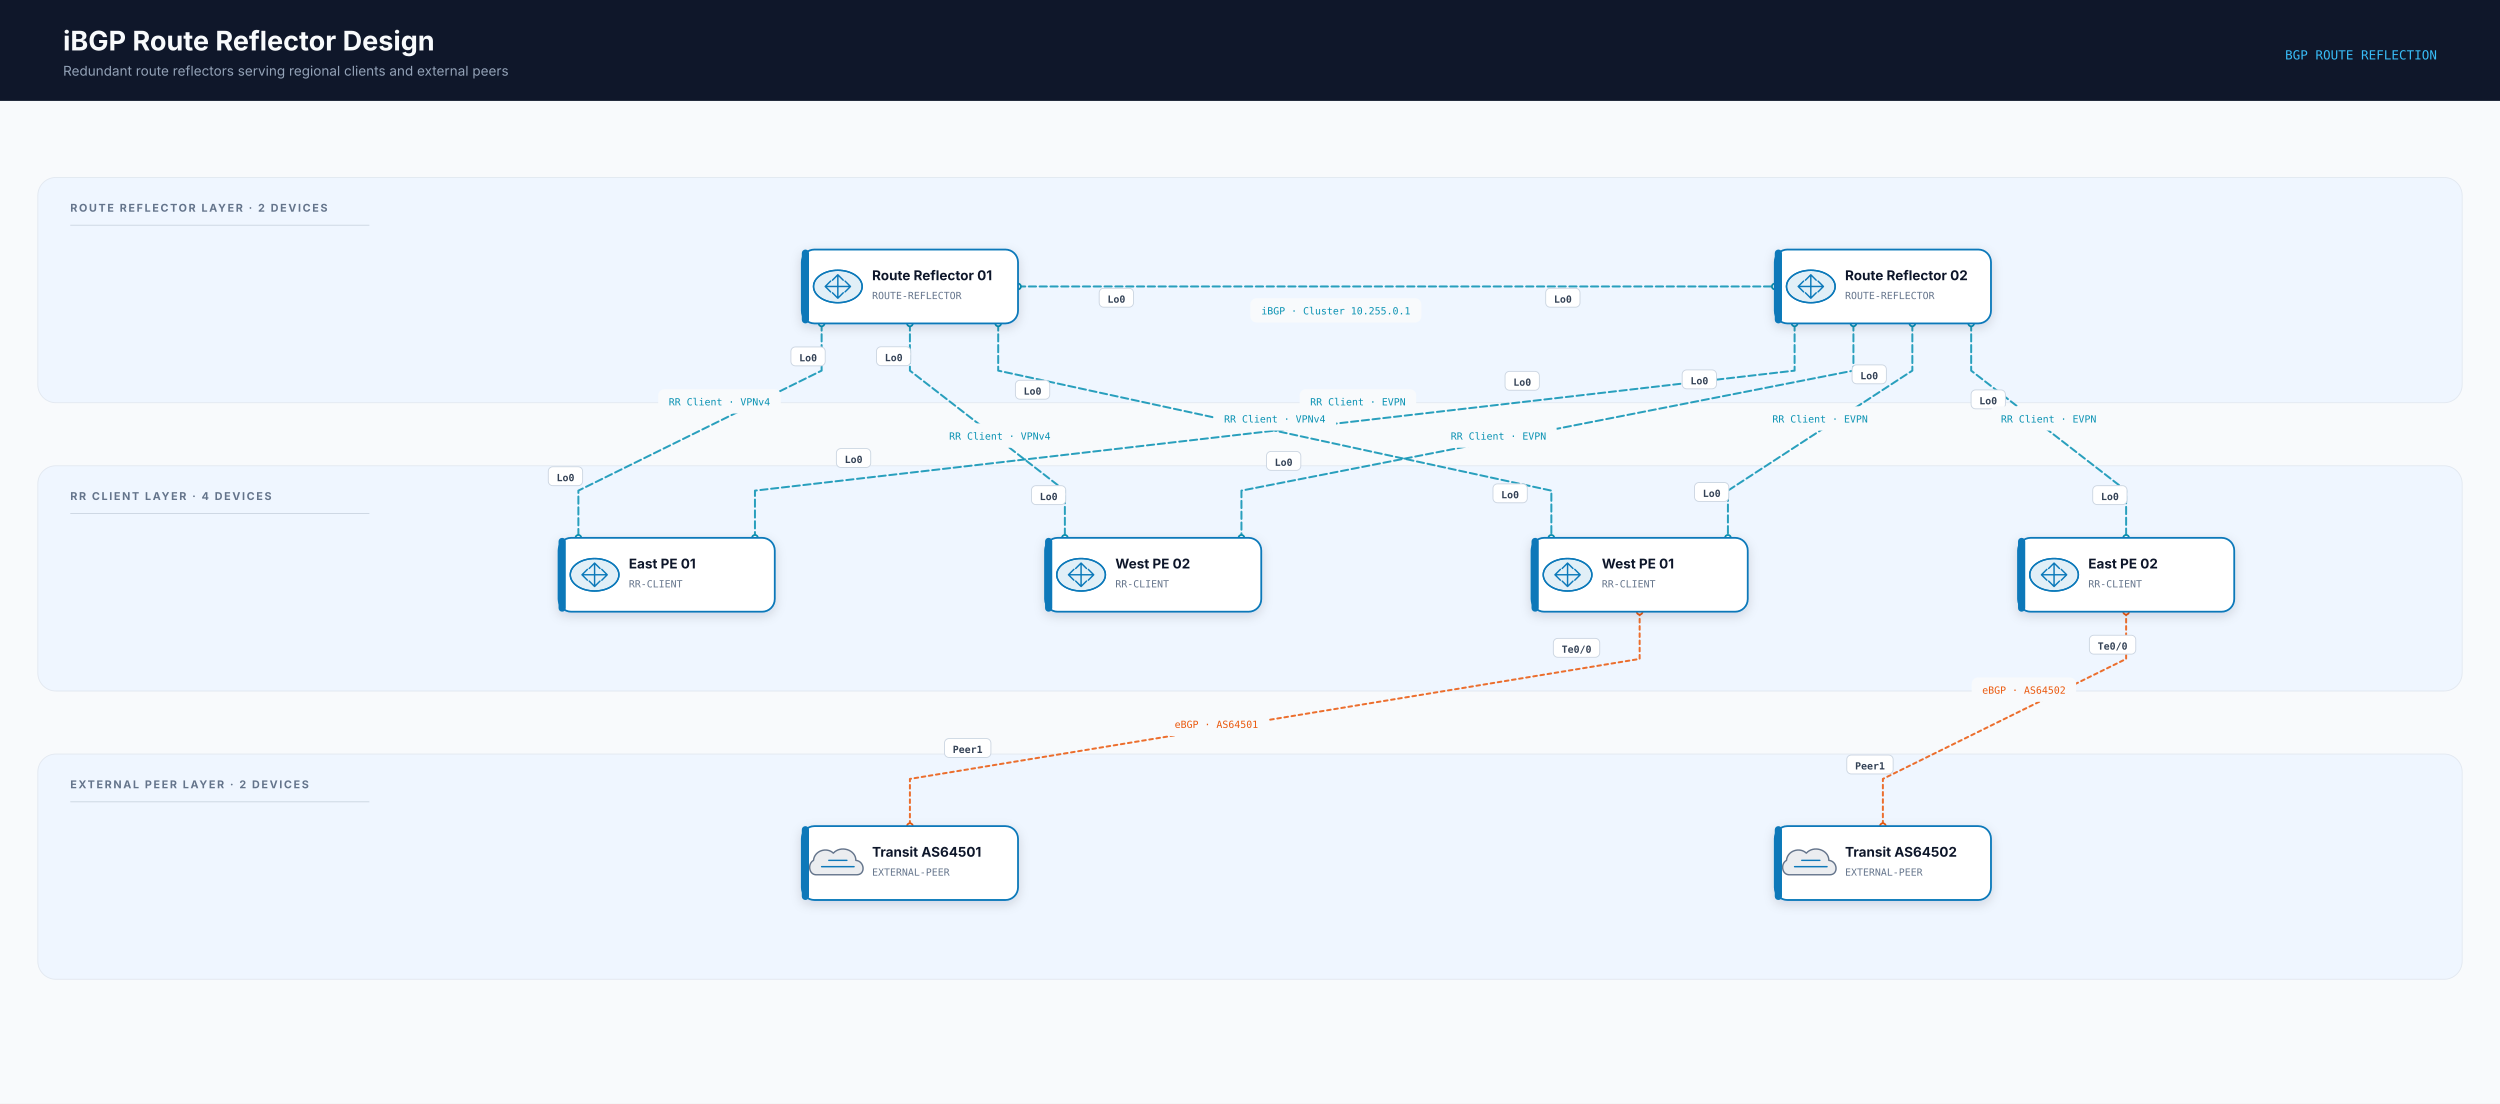
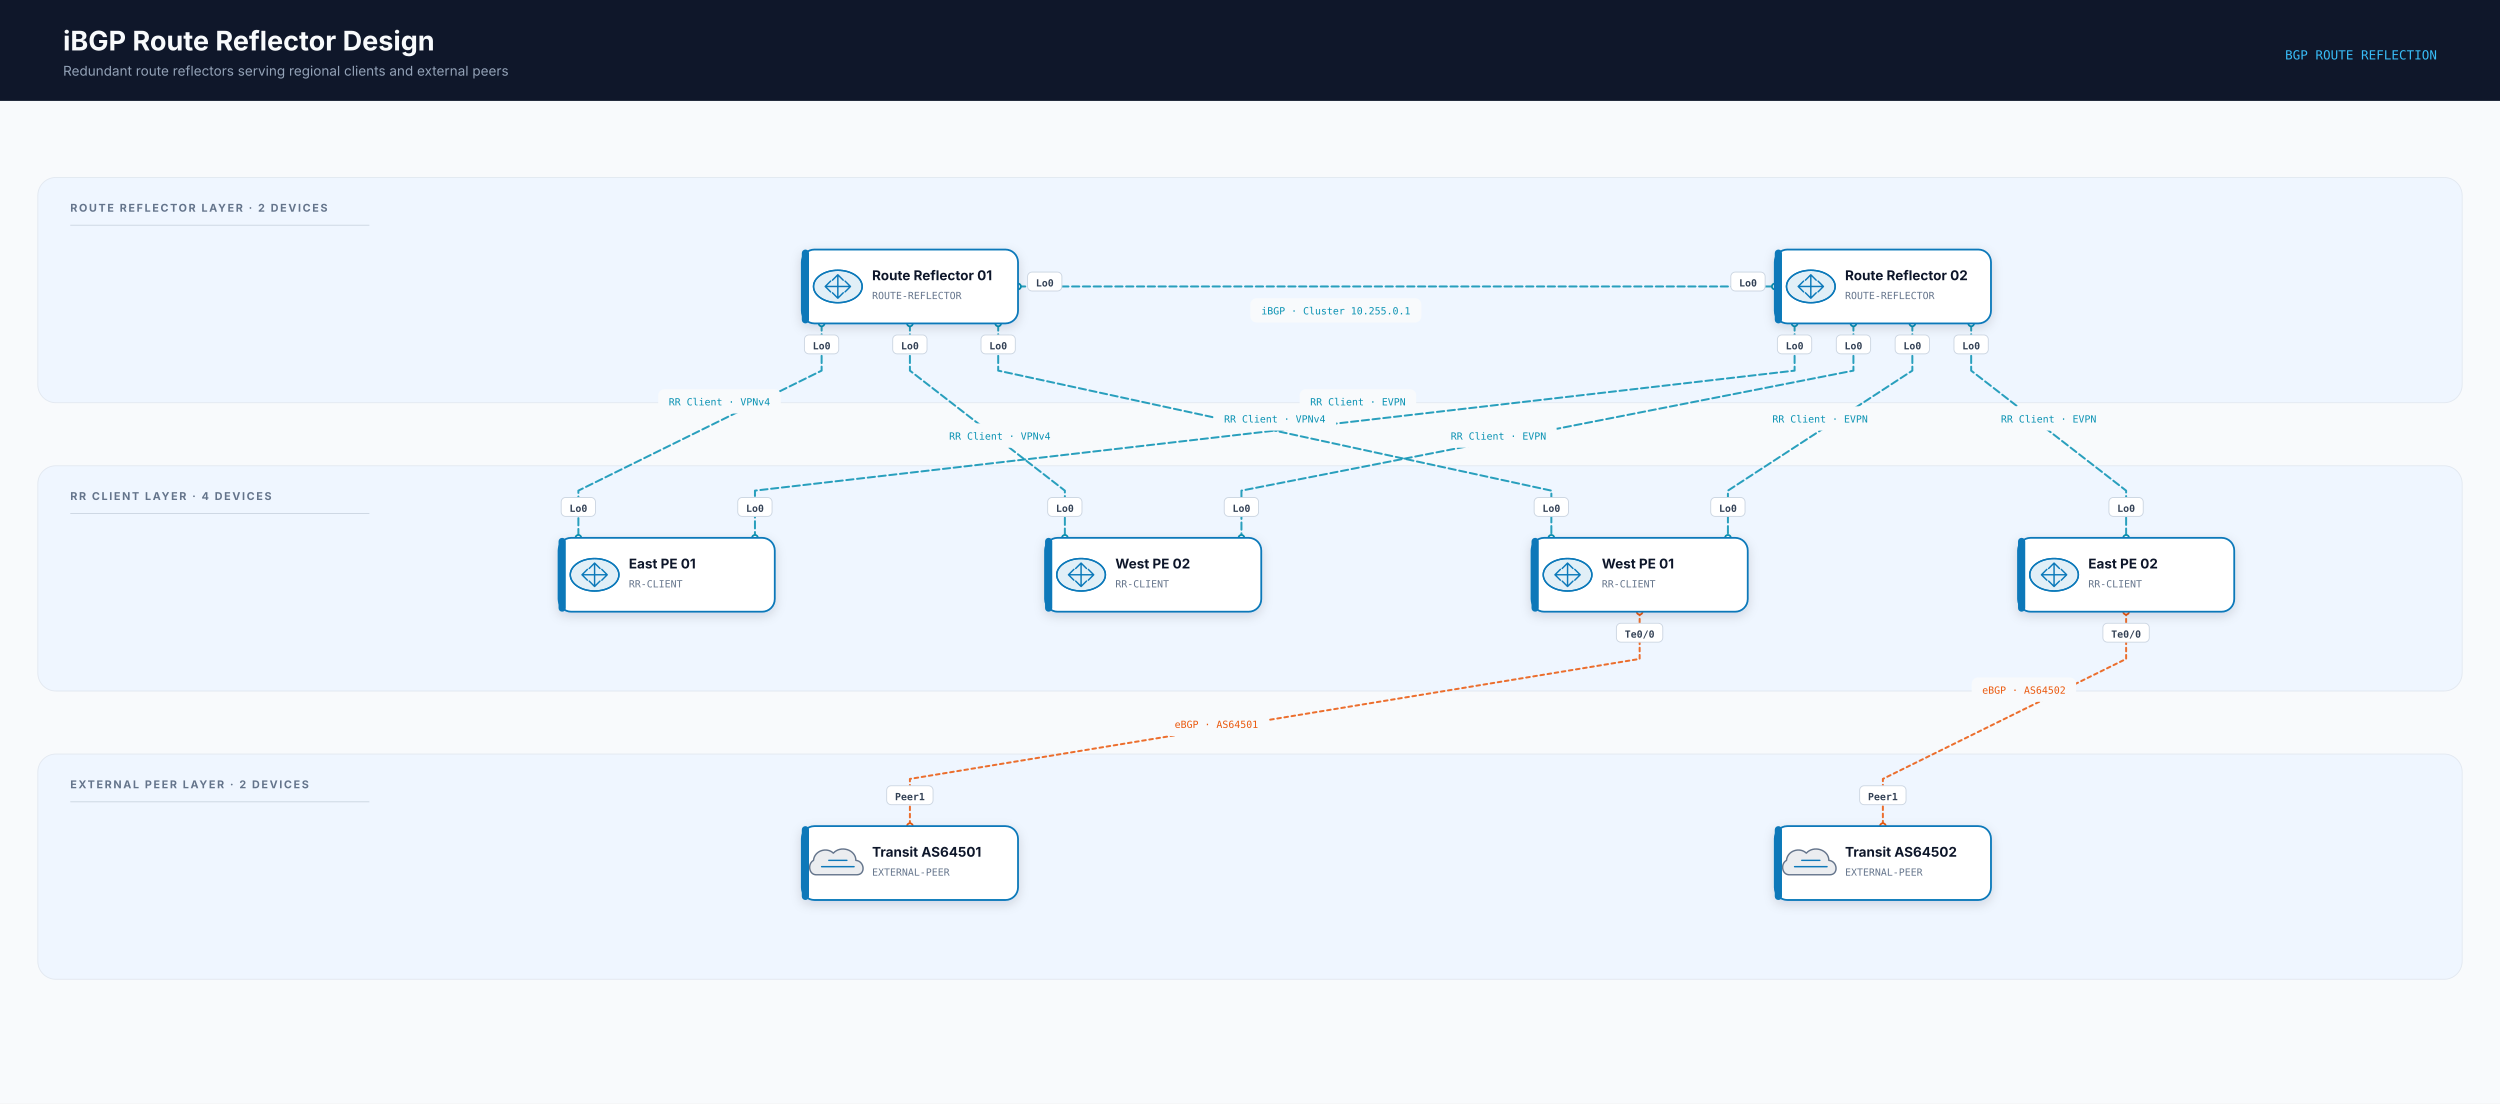
<svg xmlns="http://www.w3.org/2000/svg" class="theme-light" width="2775" height="1225" viewBox="0 0 2775 1225" role="img" shape-rendering="geometricPrecision">
  <defs>
    <filter id="shadow" x="-20%" y="-20%" width="140%" height="150%">
      <feDropShadow dx="0" dy="4" stdDeviation="6" flood-color="#0f172a" flood-opacity=".14" />
    </filter>
  </defs>
  <rect width="100%" height="100%" fill="#f8fafc" />
  <rect x="0" y="0" width="2775" height="112" fill="#0f172a" />
  <text x="70" y="56" fill="#f8fafc" font-family="Inter,Segoe UI,sans-serif" font-size="30" font-weight="700">iBGP Route Reflector Design</text>
  <text x="70" y="84" fill="#94a3b8" font-family="Inter,Segoe UI,sans-serif" font-size="15">Redundant route reflectors serving regional clients and external peers</text>
  <text x="2705" y="66" text-anchor="end" fill="#38bdf8" font-family="ui-monospace,SFMono-Regular,monospace" font-size="14">BGP ROUTE REFLECTION</text>
  <rect x="42" y="197.0" width="2691.0" height="250.0" rx="20" fill="#eff6ff" stroke="#e2e8f0" />
  <rect x="42" y="517.0" width="2691.0" height="250.0" rx="20" fill="#eff6ff" stroke="#e2e8f0" />
  <rect x="42" y="837.0" width="2691.0" height="250.0" rx="20" fill="#eff6ff" stroke="#e2e8f0" />
  <g id="row-headings">
    <g class="row-heading row-heading-route-reflector">
      <path d="M78 250.0 H410" stroke="#cbd5e1" stroke-width="1" />
      <text x="78" y="235.0" fill="#64748b" font-family="Inter,Segoe UI,sans-serif" font-size="12" font-weight="700" letter-spacing="1.8">ROUTE REFLECTOR LAYER · 2 DEVICES</text>
    </g>
    <g class="row-heading row-heading-rr-client">
      <path d="M78 570.0 H410" stroke="#cbd5e1" stroke-width="1" />
      <text x="78" y="555.0" fill="#64748b" font-family="Inter,Segoe UI,sans-serif" font-size="12" font-weight="700" letter-spacing="1.8">RR CLIENT LAYER · 4 DEVICES</text>
    </g>
    <g class="row-heading row-heading-external-peer">
      <path d="M78 890.0 H410" stroke="#cbd5e1" stroke-width="1" />
      <text x="78" y="875.0" fill="#64748b" font-family="Inter,Segoe UI,sans-serif" font-size="12" font-weight="700" letter-spacing="1.8">EXTERNAL PEER LAYER · 2 DEVICES</text>
    </g>
  </g>
  <g id="links">
    <g id="link-1" data-netdiag-kind="link">
      <path d="M 1130.0 318.0 H 1184.0 L 1916.0 318.0 H 1970.0" fill="none" stroke="#0891b2" stroke-width="2.2" stroke-linecap="round" stroke-linejoin="round" stroke-dasharray="8 4" opacity=".86" />
      <circle cx="1130.0" cy="318.0" r="3.2" fill="#ffffff" stroke="#0891b2" stroke-width="2" />
      <circle cx="1970.0" cy="318.0" r="3.2" fill="#ffffff" stroke="#0891b2" stroke-width="2" />
    </g>
    <g id="link-2" data-netdiag-kind="link">
      <path d="M 1108.0 359.0 V 411.4 L 1722.0 544.6 V 597.0" fill="none" stroke="#0891b2" stroke-width="2.2" stroke-linecap="round" stroke-linejoin="round" stroke-dasharray="8 4" opacity=".86" />
      <circle cx="1108.0" cy="359.0" r="3.2" fill="#ffffff" stroke="#0891b2" stroke-width="2" />
      <circle cx="1722.0" cy="597.0" r="3.2" fill="#ffffff" stroke="#0891b2" stroke-width="2" />
    </g>
    <g id="link-3" data-netdiag-kind="link">
      <path d="M 1010.0 359.0 V 411.4 L 1182.0 544.6 V 597.0" fill="none" stroke="#0891b2" stroke-width="2.2" stroke-linecap="round" stroke-linejoin="round" stroke-dasharray="8 4" opacity=".86" />
      <circle cx="1010.0" cy="359.0" r="3.2" fill="#ffffff" stroke="#0891b2" stroke-width="2" />
      <circle cx="1182.0" cy="597.0" r="3.2" fill="#ffffff" stroke="#0891b2" stroke-width="2" />
    </g>
    <g id="link-4" data-netdiag-kind="link">
      <path d="M 912.0 359.0 V 411.4 L 642.0 544.6 V 597.0" fill="none" stroke="#0891b2" stroke-width="2.2" stroke-linecap="round" stroke-linejoin="round" stroke-dasharray="8 4" opacity=".86" />
      <circle cx="912.0" cy="359.0" r="3.2" fill="#ffffff" stroke="#0891b2" stroke-width="2" />
      <circle cx="642.0" cy="597.0" r="3.2" fill="#ffffff" stroke="#0891b2" stroke-width="2" />
    </g>
    <g id="link-5" data-netdiag-kind="link">
      <path d="M 2122.7 359.0 V 411.4 L 1918.0 544.6 V 597.0" fill="none" stroke="#0891b2" stroke-width="2.2" stroke-linecap="round" stroke-linejoin="round" stroke-dasharray="8 4" opacity=".86" />
      <circle cx="2122.7" cy="359.0" r="3.2" fill="#ffffff" stroke="#0891b2" stroke-width="2" />
      <circle cx="1918.0" cy="597.0" r="3.2" fill="#ffffff" stroke="#0891b2" stroke-width="2" />
    </g>
    <g id="link-6" data-netdiag-kind="link">
      <path d="M 2057.3 359.0 V 411.4 L 1378.0 544.6 V 597.0" fill="none" stroke="#0891b2" stroke-width="2.2" stroke-linecap="round" stroke-linejoin="round" stroke-dasharray="8 4" opacity=".86" />
      <circle cx="2057.3" cy="359.0" r="3.2" fill="#ffffff" stroke="#0891b2" stroke-width="2" />
      <circle cx="1378.0" cy="597.0" r="3.2" fill="#ffffff" stroke="#0891b2" stroke-width="2" />
    </g>
    <g id="link-7" data-netdiag-kind="link">
      <path d="M 1992.0 359.0 V 411.4 L 838.0 544.6 V 597.0" fill="none" stroke="#0891b2" stroke-width="2.2" stroke-linecap="round" stroke-linejoin="round" stroke-dasharray="8 4" opacity=".86" />
      <circle cx="1992.0" cy="359.0" r="3.2" fill="#ffffff" stroke="#0891b2" stroke-width="2" />
      <circle cx="838.0" cy="597.0" r="3.2" fill="#ffffff" stroke="#0891b2" stroke-width="2" />
    </g>
    <g id="link-8" data-netdiag-kind="link">
      <path d="M 2188.0 359.0 V 411.4 L 2360.0 544.6 V 597.0" fill="none" stroke="#0891b2" stroke-width="2.2" stroke-linecap="round" stroke-linejoin="round" stroke-dasharray="8 4" opacity=".86" />
      <circle cx="2188.0" cy="359.0" r="3.2" fill="#ffffff" stroke="#0891b2" stroke-width="2" />
      <circle cx="2360.0" cy="597.0" r="3.2" fill="#ffffff" stroke="#0891b2" stroke-width="2" />
    </g>
    <g id="link-9" data-netdiag-kind="link">
      <path d="M 1820.0 679.0 V 731.4 L 1010.0 864.6 V 917.0" fill="none" stroke="#ea580c" stroke-width="2.2" stroke-linecap="round" stroke-linejoin="round" stroke-dasharray="4 4" opacity=".86" />
      <circle cx="1820.0" cy="679.0" r="3.2" fill="#ffffff" stroke="#ea580c" stroke-width="2" />
      <circle cx="1010.0" cy="917.0" r="3.2" fill="#ffffff" stroke="#ea580c" stroke-width="2" />
    </g>
    <g id="link-10" data-netdiag-kind="link">
      <path d="M 2360.0 679.0 V 731.4 L 2090.0 864.6 V 917.0" fill="none" stroke="#ea580c" stroke-width="2.2" stroke-linecap="round" stroke-linejoin="round" stroke-dasharray="4 4" opacity=".86" />
      <circle cx="2360.0" cy="679.0" r="3.2" fill="#ffffff" stroke="#ea580c" stroke-width="2" />
      <circle cx="2090.0" cy="917.0" r="3.2" fill="#ffffff" stroke="#ea580c" stroke-width="2" />
    </g>
  </g>
  <g id="nodes">
    <g id="client-east-01" data-netdiag-kind="node" filter="url(#shadow)">
      <rect x="620.0" y="597.0" width="240.0" height="82.0" rx="14" fill="#ffffff" stroke="#0878b9" stroke-width="2" />
      <rect x="620.0" y="597.0" width="8" height="82.0" rx="4" fill="#0878b9" />
      <g class="device-icon device-icon-router" transform="translate(660.0 638.0)" stroke="#0878b9" fill="none" stroke-width="1.6" stroke-linecap="round" stroke-linejoin="round">
        <ellipse cx="0" cy="0" rx="27" ry="18" fill="#0878b9" fill-opacity=".12" />
        <ellipse cx="0" cy="0" rx="27" ry="18" />
        <path d="M-14 0h28M8-6l6 6-6 6M14 0H-14M-8-6l-6 6 6 6" />
        <path d="M0-13v26M-6-7l6-6 6 6M-6 7l6 6 6-6" />
      </g>
      <text class="node-title" x="698.0" y="631.0" fill="#0f172a" font-family="Inter,Segoe UI,Arial,sans-serif" font-size="15" font-weight="700">East PE 01</text>
      <text x="698.0" y="652.0" fill="#64748b" font-family="ui-monospace,SFMono-Regular,monospace" font-size="11">RR-CLIENT</text>
    </g>
    <g id="client-east-02" data-netdiag-kind="node" filter="url(#shadow)">
      <rect x="2240.0" y="597.0" width="240.0" height="82.0" rx="14" fill="#ffffff" stroke="#0878b9" stroke-width="2" />
      <rect x="2240.0" y="597.0" width="8" height="82.0" rx="4" fill="#0878b9" />
      <g class="device-icon device-icon-router" transform="translate(2280.0 638.0)" stroke="#0878b9" fill="none" stroke-width="1.6" stroke-linecap="round" stroke-linejoin="round">
        <ellipse cx="0" cy="0" rx="27" ry="18" fill="#0878b9" fill-opacity=".12" />
        <ellipse cx="0" cy="0" rx="27" ry="18" />
        <path d="M-14 0h28M8-6l6 6-6 6M14 0H-14M-8-6l-6 6 6 6" />
        <path d="M0-13v26M-6-7l6-6 6 6M-6 7l6 6 6-6" />
      </g>
      <text class="node-title" x="2318.0" y="631.0" fill="#0f172a" font-family="Inter,Segoe UI,Arial,sans-serif" font-size="15" font-weight="700">East PE 02</text>
      <text x="2318.0" y="652.0" fill="#64748b" font-family="ui-monospace,SFMono-Regular,monospace" font-size="11">RR-CLIENT</text>
    </g>
    <g id="client-west-01" data-netdiag-kind="node" filter="url(#shadow)">
      <rect x="1700.0" y="597.0" width="240.0" height="82.0" rx="14" fill="#ffffff" stroke="#0878b9" stroke-width="2" />
      <rect x="1700.0" y="597.0" width="8" height="82.0" rx="4" fill="#0878b9" />
      <g class="device-icon device-icon-router" transform="translate(1740.0 638.0)" stroke="#0878b9" fill="none" stroke-width="1.6" stroke-linecap="round" stroke-linejoin="round">
        <ellipse cx="0" cy="0" rx="27" ry="18" fill="#0878b9" fill-opacity=".12" />
        <ellipse cx="0" cy="0" rx="27" ry="18" />
        <path d="M-14 0h28M8-6l6 6-6 6M14 0H-14M-8-6l-6 6 6 6" />
        <path d="M0-13v26M-6-7l6-6 6 6M-6 7l6 6 6-6" />
      </g>
      <text class="node-title" x="1778.0" y="631.0" fill="#0f172a" font-family="Inter,Segoe UI,Arial,sans-serif" font-size="15" font-weight="700">West PE 01</text>
      <text x="1778.0" y="652.0" fill="#64748b" font-family="ui-monospace,SFMono-Regular,monospace" font-size="11">RR-CLIENT</text>
    </g>
    <g id="client-west-02" data-netdiag-kind="node" filter="url(#shadow)">
      <rect x="1160.0" y="597.0" width="240.0" height="82.0" rx="14" fill="#ffffff" stroke="#0878b9" stroke-width="2" />
      <rect x="1160.0" y="597.0" width="8" height="82.0" rx="4" fill="#0878b9" />
      <g class="device-icon device-icon-router" transform="translate(1200.0 638.0)" stroke="#0878b9" fill="none" stroke-width="1.6" stroke-linecap="round" stroke-linejoin="round">
        <ellipse cx="0" cy="0" rx="27" ry="18" fill="#0878b9" fill-opacity=".12" />
        <ellipse cx="0" cy="0" rx="27" ry="18" />
        <path d="M-14 0h28M8-6l6 6-6 6M14 0H-14M-8-6l-6 6 6 6" />
        <path d="M0-13v26M-6-7l6-6 6 6M-6 7l6 6 6-6" />
      </g>
      <text class="node-title" x="1238.0" y="631.0" fill="#0f172a" font-family="Inter,Segoe UI,Arial,sans-serif" font-size="15" font-weight="700">West PE 02</text>
      <text x="1238.0" y="652.0" fill="#64748b" font-family="ui-monospace,SFMono-Regular,monospace" font-size="11">RR-CLIENT</text>
    </g>
    <g id="rr-01" data-netdiag-kind="node" filter="url(#shadow)">
      <rect x="890.0" y="277.0" width="240.0" height="82.0" rx="14" fill="#ffffff" stroke="#0878b9" stroke-width="2" />
      <rect x="890.0" y="277.0" width="8" height="82.0" rx="4" fill="#0878b9" />
      <g class="device-icon device-icon-router" transform="translate(930.0 318.0)" stroke="#0878b9" fill="none" stroke-width="1.6" stroke-linecap="round" stroke-linejoin="round">
        <ellipse cx="0" cy="0" rx="27" ry="18" fill="#0878b9" fill-opacity=".12" />
        <ellipse cx="0" cy="0" rx="27" ry="18" />
        <path d="M-14 0h28M8-6l6 6-6 6M14 0H-14M-8-6l-6 6 6 6" />
        <path d="M0-13v26M-6-7l6-6 6 6M-6 7l6 6 6-6" />
      </g>
      <text class="node-title" x="968.0" y="311.0" fill="#0f172a" font-family="Inter,Segoe UI,Arial,sans-serif" font-size="15" font-weight="700">Route Reflector 01</text>
      <text x="968.0" y="332.0" fill="#64748b" font-family="ui-monospace,SFMono-Regular,monospace" font-size="11">ROUTE-REFLECTOR</text>
    </g>
    <g id="rr-02" data-netdiag-kind="node" filter="url(#shadow)">
      <rect x="1970.0" y="277.0" width="240.0" height="82.0" rx="14" fill="#ffffff" stroke="#0878b9" stroke-width="2" />
      <rect x="1970.0" y="277.0" width="8" height="82.0" rx="4" fill="#0878b9" />
      <g class="device-icon device-icon-router" transform="translate(2010.0 318.0)" stroke="#0878b9" fill="none" stroke-width="1.6" stroke-linecap="round" stroke-linejoin="round">
        <ellipse cx="0" cy="0" rx="27" ry="18" fill="#0878b9" fill-opacity=".12" />
        <ellipse cx="0" cy="0" rx="27" ry="18" />
        <path d="M-14 0h28M8-6l6 6-6 6M14 0H-14M-8-6l-6 6 6 6" />
        <path d="M0-13v26M-6-7l6-6 6 6M-6 7l6 6 6-6" />
      </g>
      <text class="node-title" x="2048.0" y="311.0" fill="#0f172a" font-family="Inter,Segoe UI,Arial,sans-serif" font-size="15" font-weight="700">Route Reflector 02</text>
      <text x="2048.0" y="332.0" fill="#64748b" font-family="ui-monospace,SFMono-Regular,monospace" font-size="11">ROUTE-REFLECTOR</text>
    </g>
    <g id="transit-a" data-netdiag-kind="node" filter="url(#shadow)">
      <rect x="890.0" y="917.0" width="240.0" height="82.0" rx="14" fill="#ffffff" stroke="#0878b9" stroke-width="2" />
      <rect x="890.0" y="917.0" width="8" height="82.0" rx="4" fill="#0878b9" />
      <g class="device-icon device-icon-wan-cloud" transform="translate(930.0 958.0)" stroke="#0878b9" fill="none" stroke-width="1.6" stroke-linecap="round" stroke-linejoin="round">
        <path d="M-24 13c-8 0-10-12-3-16 1-11 15-15 22-8 8-9 25-4 25 8 10 1 11 16 1 16Z" fill="#64748b" fill-opacity=".13" stroke="#64748b" />
        <path d="M-18 4h36M-10-3h20" />
      </g>
      <text class="node-title" x="968.0" y="951.0" fill="#0f172a" font-family="Inter,Segoe UI,Arial,sans-serif" font-size="15" font-weight="700">Transit AS64501</text>
      <text x="968.0" y="972.0" fill="#64748b" font-family="ui-monospace,SFMono-Regular,monospace" font-size="11">EXTERNAL-PEER</text>
    </g>
    <g id="transit-b" data-netdiag-kind="node" filter="url(#shadow)">
      <rect x="1970.0" y="917.0" width="240.0" height="82.0" rx="14" fill="#ffffff" stroke="#0878b9" stroke-width="2" />
      <rect x="1970.0" y="917.0" width="8" height="82.0" rx="4" fill="#0878b9" />
      <g class="device-icon device-icon-wan-cloud" transform="translate(2010.0 958.0)" stroke="#0878b9" fill="none" stroke-width="1.6" stroke-linecap="round" stroke-linejoin="round">
        <path d="M-24 13c-8 0-10-12-3-16 1-11 15-15 22-8 8-9 25-4 25 8 10 1 11 16 1 16Z" fill="#64748b" fill-opacity=".13" stroke="#64748b" />
        <path d="M-18 4h36M-10-3h20" />
      </g>
      <text class="node-title" x="2048.0" y="951.0" fill="#0f172a" font-family="Inter,Segoe UI,Arial,sans-serif" font-size="15" font-weight="700">Transit AS64502</text>
      <text x="2048.0" y="972.0" fill="#64748b" font-family="ui-monospace,SFMono-Regular,monospace" font-size="11">EXTERNAL-PEER</text>
    </g>
  </g>
  <g id="link-annotations" pointer-events="none">
    <g id="link-annotation-1" class="link-annotation">
-       <rect class="interface-label-badge" x="1220.1" y="320.0" width="38.1" height="21.0" rx="5.0" fill="#ffffff" stroke="#cbd5e1" stroke-width="1" />
-       <text class="interface-label-text" x="1239.2" y="336.0" text-anchor="middle" fill="#334155" font-family="ui-monospace,SFMono-Regular,monospace" font-size="11" font-weight="650">Lo0</text>
-       <rect class="interface-label-badge" x="1715.7" y="320.0" width="38.1" height="21.0" rx="5.0" fill="#ffffff" stroke="#cbd5e1" stroke-width="1" />
-       <text class="interface-label-text" x="1734.8" y="336.0" text-anchor="middle" fill="#334155" font-family="ui-monospace,SFMono-Regular,monospace" font-size="11" font-weight="650">Lo0</text>
+       <rect class="interface-label-badge" x="1140.6" y="302.0" width="38.1" height="21.0" rx="5.0" fill="#ffffff" stroke="#cbd5e1" stroke-width="1" />
+       <text class="interface-label-text" x="1159.7" y="318.0" text-anchor="middle" fill="#334155" font-family="ui-monospace,SFMono-Regular,monospace" font-size="11" font-weight="650">Lo0</text>
+       <rect class="interface-label-badge" x="1921.2" y="302.0" width="38.1" height="21.0" rx="5.0" fill="#ffffff" stroke="#cbd5e1" stroke-width="1" />
+       <text class="interface-label-text" x="1940.3" y="318.0" text-anchor="middle" fill="#334155" font-family="ui-monospace,SFMono-Regular,monospace" font-size="11" font-weight="650">Lo0</text>
      <rect class="label-mask" x="1389.9" y="333.0" width="185.8" height="23" rx="5" fill="#f8fafc" stroke="#f8fafc" stroke-width="4" />
      <text x="1482.8" y="349.0" text-anchor="middle" fill="#0891b2" font-family="ui-monospace,SFMono-Regular,monospace" font-size="11" font-weight="500">iBGP · Cluster 10.255.0.1</text>
    </g>
    <g id="link-annotation-2" class="link-annotation">
-       <rect class="interface-label-badge" x="1127.1" y="422.1" width="38.1" height="21.0" rx="5.0" fill="#ffffff" stroke="#cbd5e1" stroke-width="1" />
-       <text class="interface-label-text" x="1146.1" y="438.1" text-anchor="middle" fill="#334155" font-family="ui-monospace,SFMono-Regular,monospace" font-size="11" font-weight="650">Lo0</text>
-       <rect class="interface-label-badge" x="1657.2" y="537.1" width="38.1" height="21.0" rx="5.0" fill="#ffffff" stroke="#cbd5e1" stroke-width="1" />
-       <text class="interface-label-text" x="1676.2" y="553.1" text-anchor="middle" fill="#334155" font-family="ui-monospace,SFMono-Regular,monospace" font-size="11" font-weight="650">Lo0</text>
+       <rect class="interface-label-badge" x="1088.9" y="371.8" width="38.1" height="21.0" rx="5.0" fill="#ffffff" stroke="#cbd5e1" stroke-width="1" />
+       <text class="interface-label-text" x="1108.0" y="387.8" text-anchor="middle" fill="#334155" font-family="ui-monospace,SFMono-Regular,monospace" font-size="11" font-weight="650">Lo0</text>
+       <rect class="interface-label-badge" x="1702.9" y="552.2" width="38.1" height="21.0" rx="5.0" fill="#ffffff" stroke="#cbd5e1" stroke-width="1" />
+       <text class="interface-label-text" x="1722.0" y="568.2" text-anchor="middle" fill="#334155" font-family="ui-monospace,SFMono-Regular,monospace" font-size="11" font-weight="650">Lo0</text>
      <rect class="label-mask" x="1349.0" y="453.0" width="132.1" height="23" rx="5" fill="#f8fafc" stroke="#f8fafc" stroke-width="4" />
      <text x="1415.0" y="469.0" text-anchor="middle" fill="#0891b2" font-family="ui-monospace,SFMono-Regular,monospace" font-size="11" font-weight="500">RR Client · VPNv4</text>
    </g>
    <g id="link-annotation-3" class="link-annotation">
-       <rect class="interface-label-badge" x="972.9" y="384.9" width="38.1" height="21.0" rx="5.0" fill="#ffffff" stroke="#cbd5e1" stroke-width="1" />
-       <text class="interface-label-text" x="992.0" y="400.9" text-anchor="middle" fill="#334155" font-family="ui-monospace,SFMono-Regular,monospace" font-size="11" font-weight="650">Lo0</text>
-       <rect class="interface-label-badge" x="1144.9" y="539.1" width="38.1" height="21.0" rx="5.0" fill="#ffffff" stroke="#cbd5e1" stroke-width="1" />
-       <text class="interface-label-text" x="1164.0" y="555.1" text-anchor="middle" fill="#334155" font-family="ui-monospace,SFMono-Regular,monospace" font-size="11" font-weight="650">Lo0</text>
+       <rect class="interface-label-badge" x="990.9" y="371.8" width="38.1" height="21.0" rx="5.0" fill="#ffffff" stroke="#cbd5e1" stroke-width="1" />
+       <text class="interface-label-text" x="1010.0" y="387.8" text-anchor="middle" fill="#334155" font-family="ui-monospace,SFMono-Regular,monospace" font-size="11" font-weight="650">Lo0</text>
+       <rect class="interface-label-badge" x="1162.9" y="552.2" width="38.1" height="21.0" rx="5.0" fill="#ffffff" stroke="#cbd5e1" stroke-width="1" />
+       <text class="interface-label-text" x="1182.0" y="568.2" text-anchor="middle" fill="#334155" font-family="ui-monospace,SFMono-Regular,monospace" font-size="11" font-weight="650">Lo0</text>
      <rect class="label-mask" x="1043.7" y="472.0" width="132.1" height="23" rx="5" fill="#f8fafc" stroke="#f8fafc" stroke-width="4" />
      <text x="1109.8" y="488.0" text-anchor="middle" fill="#0891b2" font-family="ui-monospace,SFMono-Regular,monospace" font-size="11" font-weight="500">RR Client · VPNv4</text>
    </g>
    <g id="link-annotation-4" class="link-annotation">
-       <rect class="interface-label-badge" x="877.9" y="385.1" width="38.1" height="21.0" rx="5.0" fill="#ffffff" stroke="#cbd5e1" stroke-width="1" />
-       <text class="interface-label-text" x="897.0" y="401.1" text-anchor="middle" fill="#334155" font-family="ui-monospace,SFMono-Regular,monospace" font-size="11" font-weight="650">Lo0</text>
-       <rect class="interface-label-badge" x="608.6" y="518.1" width="38.1" height="21.0" rx="5.0" fill="#ffffff" stroke="#cbd5e1" stroke-width="1" />
-       <text class="interface-label-text" x="627.7" y="534.1" text-anchor="middle" fill="#334155" font-family="ui-monospace,SFMono-Regular,monospace" font-size="11" font-weight="650">Lo0</text>
+       <rect class="interface-label-badge" x="892.9" y="371.8" width="38.1" height="21.0" rx="5.0" fill="#ffffff" stroke="#cbd5e1" stroke-width="1" />
+       <text class="interface-label-text" x="912.0" y="387.8" text-anchor="middle" fill="#334155" font-family="ui-monospace,SFMono-Regular,monospace" font-size="11" font-weight="650">Lo0</text>
+       <rect class="interface-label-badge" x="622.9" y="552.2" width="38.1" height="21.0" rx="5.0" fill="#ffffff" stroke="#cbd5e1" stroke-width="1" />
+       <text class="interface-label-text" x="642.0" y="568.2" text-anchor="middle" fill="#334155" font-family="ui-monospace,SFMono-Regular,monospace" font-size="11" font-weight="650">Lo0</text>
      <rect class="label-mask" x="732.6" y="434.0" width="132.1" height="23" rx="5" fill="#f8fafc" stroke="#f8fafc" stroke-width="4" />
      <text x="798.6" y="450.0" text-anchor="middle" fill="#0891b2" font-family="ui-monospace,SFMono-Regular,monospace" font-size="11" font-weight="500">RR Client · VPNv4</text>
    </g>
    <g id="link-annotation-5" class="link-annotation">
-       <rect class="interface-label-badge" x="2055.8" y="405.0" width="38.1" height="21.0" rx="5.0" fill="#ffffff" stroke="#cbd5e1" stroke-width="1" />
-       <text class="interface-label-text" x="2074.8" y="421.0" text-anchor="middle" fill="#334155" font-family="ui-monospace,SFMono-Regular,monospace" font-size="11" font-weight="650">Lo0</text>
-       <rect class="interface-label-badge" x="1880.9" y="535.6" width="38.1" height="21.0" rx="5.0" fill="#ffffff" stroke="#cbd5e1" stroke-width="1" />
-       <text class="interface-label-text" x="1900.0" y="551.6" text-anchor="middle" fill="#334155" font-family="ui-monospace,SFMono-Regular,monospace" font-size="11" font-weight="650">Lo0</text>
+       <rect class="interface-label-badge" x="2103.6" y="371.8" width="38.1" height="21.0" rx="5.0" fill="#ffffff" stroke="#cbd5e1" stroke-width="1" />
+       <text class="interface-label-text" x="2122.7" y="387.8" text-anchor="middle" fill="#334155" font-family="ui-monospace,SFMono-Regular,monospace" font-size="11" font-weight="650">Lo0</text>
+       <rect class="interface-label-badge" x="1898.9" y="552.2" width="38.1" height="21.0" rx="5.0" fill="#ffffff" stroke="#cbd5e1" stroke-width="1" />
+       <text class="interface-label-text" x="1918.0" y="568.2" text-anchor="middle" fill="#334155" font-family="ui-monospace,SFMono-Regular,monospace" font-size="11" font-weight="650">Lo0</text>
      <rect class="label-mask" x="1957.7" y="453.0" width="125.4" height="23" rx="5" fill="#f8fafc" stroke="#f8fafc" stroke-width="4" />
      <text x="2020.3" y="469.0" text-anchor="middle" fill="#0891b2" font-family="ui-monospace,SFMono-Regular,monospace" font-size="11" font-weight="500">RR Client · EVPN</text>
    </g>
    <g id="link-annotation-6" class="link-annotation">
-       <rect class="interface-label-badge" x="1867.2" y="410.6" width="38.1" height="21.0" rx="5.0" fill="#ffffff" stroke="#cbd5e1" stroke-width="1" />
-       <text class="interface-label-text" x="1886.3" y="426.6" text-anchor="middle" fill="#334155" font-family="ui-monospace,SFMono-Regular,monospace" font-size="11" font-weight="650">Lo0</text>
-       <rect class="interface-label-badge" x="1405.8" y="501.1" width="38.1" height="21.0" rx="5.0" fill="#ffffff" stroke="#cbd5e1" stroke-width="1" />
-       <text class="interface-label-text" x="1424.8" y="517.1" text-anchor="middle" fill="#334155" font-family="ui-monospace,SFMono-Regular,monospace" font-size="11" font-weight="650">Lo0</text>
+       <rect class="interface-label-badge" x="2038.3" y="371.8" width="38.1" height="21.0" rx="5.0" fill="#ffffff" stroke="#cbd5e1" stroke-width="1" />
+       <text class="interface-label-text" x="2057.3" y="387.8" text-anchor="middle" fill="#334155" font-family="ui-monospace,SFMono-Regular,monospace" font-size="11" font-weight="650">Lo0</text>
+       <rect class="interface-label-badge" x="1358.9" y="552.2" width="38.1" height="21.0" rx="5.0" fill="#ffffff" stroke="#cbd5e1" stroke-width="1" />
+       <text class="interface-label-text" x="1378.0" y="568.2" text-anchor="middle" fill="#334155" font-family="ui-monospace,SFMono-Regular,monospace" font-size="11" font-weight="650">Lo0</text>
      <rect class="label-mask" x="1600.6" y="472.0" width="125.4" height="23" rx="5" fill="#f8fafc" stroke="#f8fafc" stroke-width="4" />
      <text x="1663.3" y="488.0" text-anchor="middle" fill="#0891b2" font-family="ui-monospace,SFMono-Regular,monospace" font-size="11" font-weight="500">RR Client · EVPN</text>
    </g>
    <g id="link-annotation-7" class="link-annotation">
-       <rect class="interface-label-badge" x="1670.6" y="412.2" width="38.1" height="21.0" rx="5.0" fill="#ffffff" stroke="#cbd5e1" stroke-width="1" />
-       <text class="interface-label-text" x="1689.7" y="428.2" text-anchor="middle" fill="#334155" font-family="ui-monospace,SFMono-Regular,monospace" font-size="11" font-weight="650">Lo0</text>
-       <rect class="interface-label-badge" x="928.4" y="497.9" width="38.1" height="21.0" rx="5.0" fill="#ffffff" stroke="#cbd5e1" stroke-width="1" />
-       <text class="interface-label-text" x="947.5" y="513.9" text-anchor="middle" fill="#334155" font-family="ui-monospace,SFMono-Regular,monospace" font-size="11" font-weight="650">Lo0</text>
+       <rect class="interface-label-badge" x="1972.9" y="371.8" width="38.1" height="21.0" rx="5.0" fill="#ffffff" stroke="#cbd5e1" stroke-width="1" />
+       <text class="interface-label-text" x="1992.0" y="387.8" text-anchor="middle" fill="#334155" font-family="ui-monospace,SFMono-Regular,monospace" font-size="11" font-weight="650">Lo0</text>
+       <rect class="interface-label-badge" x="818.9" y="552.2" width="38.1" height="21.0" rx="5.0" fill="#ffffff" stroke="#cbd5e1" stroke-width="1" />
+       <text class="interface-label-text" x="838.0" y="568.2" text-anchor="middle" fill="#334155" font-family="ui-monospace,SFMono-Regular,monospace" font-size="11" font-weight="650">Lo0</text>
      <rect class="label-mask" x="1444.6" y="434.0" width="125.4" height="23" rx="5" fill="#f8fafc" stroke="#f8fafc" stroke-width="4" />
      <text x="1507.3" y="450.0" text-anchor="middle" fill="#0891b2" font-family="ui-monospace,SFMono-Regular,monospace" font-size="11" font-weight="500">RR Client · EVPN</text>
    </g>
    <g id="link-annotation-8" class="link-annotation">
-       <rect class="interface-label-badge" x="2187.9" y="432.8" width="38.1" height="21.0" rx="5.0" fill="#ffffff" stroke="#cbd5e1" stroke-width="1" />
-       <text class="interface-label-text" x="2206.9" y="448.8" text-anchor="middle" fill="#334155" font-family="ui-monospace,SFMono-Regular,monospace" font-size="11" font-weight="650">Lo0</text>
-       <rect class="interface-label-badge" x="2322.9" y="539.1" width="38.1" height="21.0" rx="5.0" fill="#ffffff" stroke="#cbd5e1" stroke-width="1" />
-       <text class="interface-label-text" x="2342.0" y="555.1" text-anchor="middle" fill="#334155" font-family="ui-monospace,SFMono-Regular,monospace" font-size="11" font-weight="650">Lo0</text>
+       <rect class="interface-label-badge" x="2168.9" y="371.8" width="38.1" height="21.0" rx="5.0" fill="#ffffff" stroke="#cbd5e1" stroke-width="1" />
+       <text class="interface-label-text" x="2188.0" y="387.8" text-anchor="middle" fill="#334155" font-family="ui-monospace,SFMono-Regular,monospace" font-size="11" font-weight="650">Lo0</text>
+       <rect class="interface-label-badge" x="2340.9" y="552.2" width="38.1" height="21.0" rx="5.0" fill="#ffffff" stroke="#cbd5e1" stroke-width="1" />
+       <text class="interface-label-text" x="2360.0" y="568.2" text-anchor="middle" fill="#334155" font-family="ui-monospace,SFMono-Regular,monospace" font-size="11" font-weight="650">Lo0</text>
      <rect class="label-mask" x="2211.3" y="453.0" width="125.4" height="23" rx="5" fill="#f8fafc" stroke="#f8fafc" stroke-width="4" />
      <text x="2274.0" y="469.0" text-anchor="middle" fill="#0891b2" font-family="ui-monospace,SFMono-Regular,monospace" font-size="11" font-weight="500">RR Client · EVPN</text>
    </g>
    <g id="link-annotation-9" class="link-annotation">
-       <rect class="interface-label-badge" x="1724.2" y="708.6" width="51.5" height="21.0" rx="5.0" fill="#ffffff" stroke="#cbd5e1" stroke-width="1" />
-       <text class="interface-label-text" x="1750.0" y="724.6" text-anchor="middle" fill="#334155" font-family="ui-monospace,SFMono-Regular,monospace" font-size="11" font-weight="650">Te0/0</text>
-       <rect class="interface-label-badge" x="1048.4" y="819.8" width="51.5" height="21.0" rx="5.0" fill="#ffffff" stroke="#cbd5e1" stroke-width="1" />
-       <text class="interface-label-text" x="1074.1" y="835.8" text-anchor="middle" fill="#334155" font-family="ui-monospace,SFMono-Regular,monospace" font-size="11" font-weight="650">Peer1</text>
+       <rect class="interface-label-badge" x="1794.2" y="691.8" width="51.5" height="21.0" rx="5.0" fill="#ffffff" stroke="#cbd5e1" stroke-width="1" />
+       <text class="interface-label-text" x="1820.0" y="707.8" text-anchor="middle" fill="#334155" font-family="ui-monospace,SFMono-Regular,monospace" font-size="11" font-weight="650">Te0/0</text>
+       <rect class="interface-label-badge" x="984.2" y="872.2" width="51.5" height="21.0" rx="5.0" fill="#ffffff" stroke="#cbd5e1" stroke-width="1" />
+       <text class="interface-label-text" x="1010.0" y="888.2" text-anchor="middle" fill="#334155" font-family="ui-monospace,SFMono-Regular,monospace" font-size="11" font-weight="650">Peer1</text>
      <rect class="label-mask" x="1294.2" y="792.0" width="111.9" height="23" rx="5" fill="#f8fafc" stroke="#f8fafc" stroke-width="4" />
      <text x="1350.2" y="808.0" text-anchor="middle" fill="#ea580c" font-family="ui-monospace,SFMono-Regular,monospace" font-size="11" font-weight="500">eBGP · AS64501</text>
    </g>
    <g id="link-annotation-10" class="link-annotation">
-       <rect class="interface-label-badge" x="2319.2" y="705.1" width="51.5" height="21.0" rx="5.0" fill="#ffffff" stroke="#cbd5e1" stroke-width="1" />
-       <text class="interface-label-text" x="2345.0" y="721.1" text-anchor="middle" fill="#334155" font-family="ui-monospace,SFMono-Regular,monospace" font-size="11" font-weight="650">Te0/0</text>
-       <rect class="interface-label-badge" x="2049.9" y="838.1" width="51.5" height="21.0" rx="5.0" fill="#ffffff" stroke="#cbd5e1" stroke-width="1" />
-       <text class="interface-label-text" x="2075.7" y="854.1" text-anchor="middle" fill="#334155" font-family="ui-monospace,SFMono-Regular,monospace" font-size="11" font-weight="650">Peer1</text>
+       <rect class="interface-label-badge" x="2334.2" y="691.8" width="51.5" height="21.0" rx="5.0" fill="#ffffff" stroke="#cbd5e1" stroke-width="1" />
+       <text class="interface-label-text" x="2360.0" y="707.8" text-anchor="middle" fill="#334155" font-family="ui-monospace,SFMono-Regular,monospace" font-size="11" font-weight="650">Te0/0</text>
+       <rect class="interface-label-badge" x="2064.2" y="872.2" width="51.5" height="21.0" rx="5.0" fill="#ffffff" stroke="#cbd5e1" stroke-width="1" />
+       <text class="interface-label-text" x="2090.0" y="888.2" text-anchor="middle" fill="#334155" font-family="ui-monospace,SFMono-Regular,monospace" font-size="11" font-weight="650">Peer1</text>
      <rect class="label-mask" x="2190.6" y="754.0" width="111.9" height="23" rx="5" fill="#f8fafc" stroke="#f8fafc" stroke-width="4" />
      <text x="2246.6" y="770.0" text-anchor="middle" fill="#ea580c" font-family="ui-monospace,SFMono-Regular,monospace" font-size="11" font-weight="500">eBGP · AS64502</text>
    </g>
  </g>
</svg>
